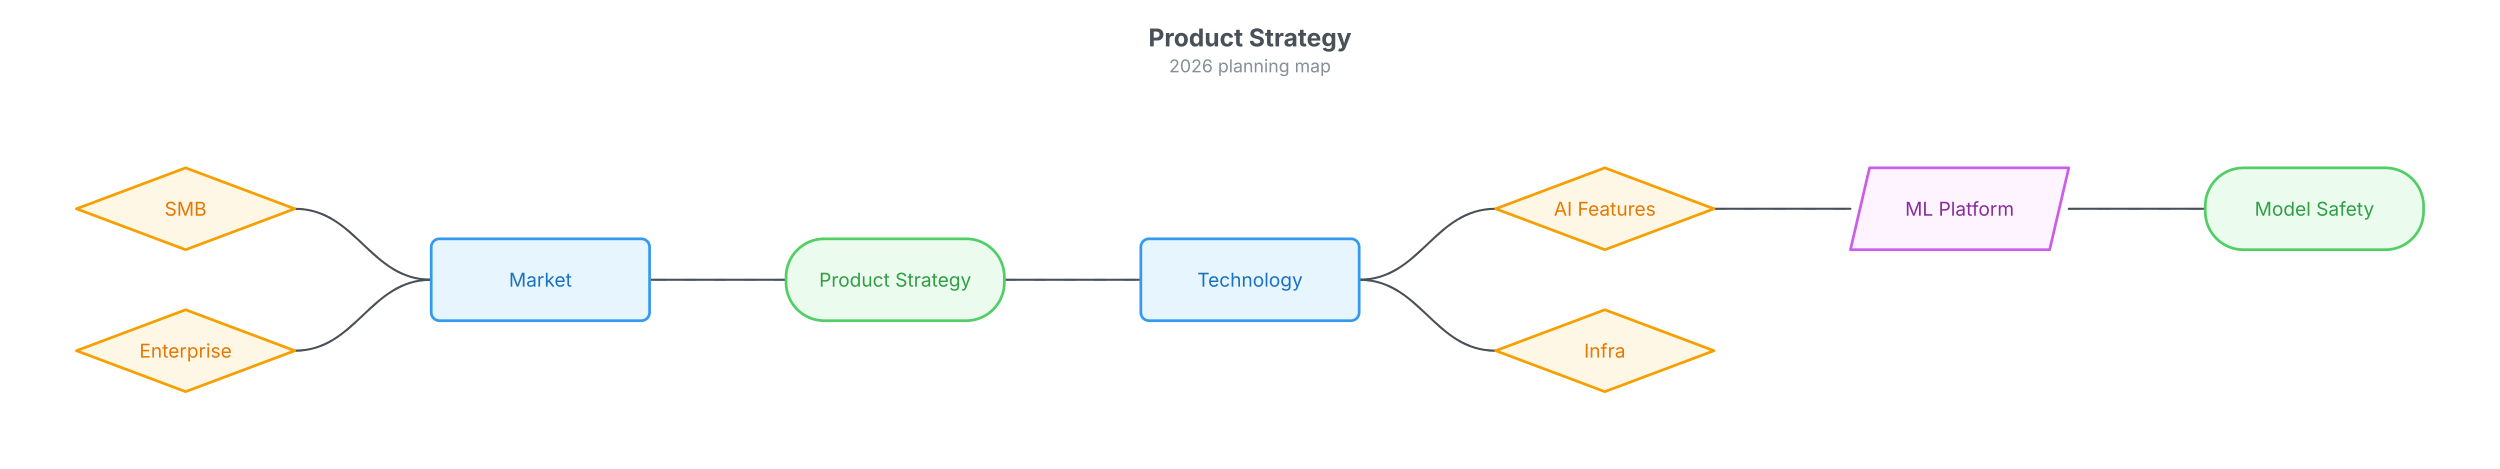
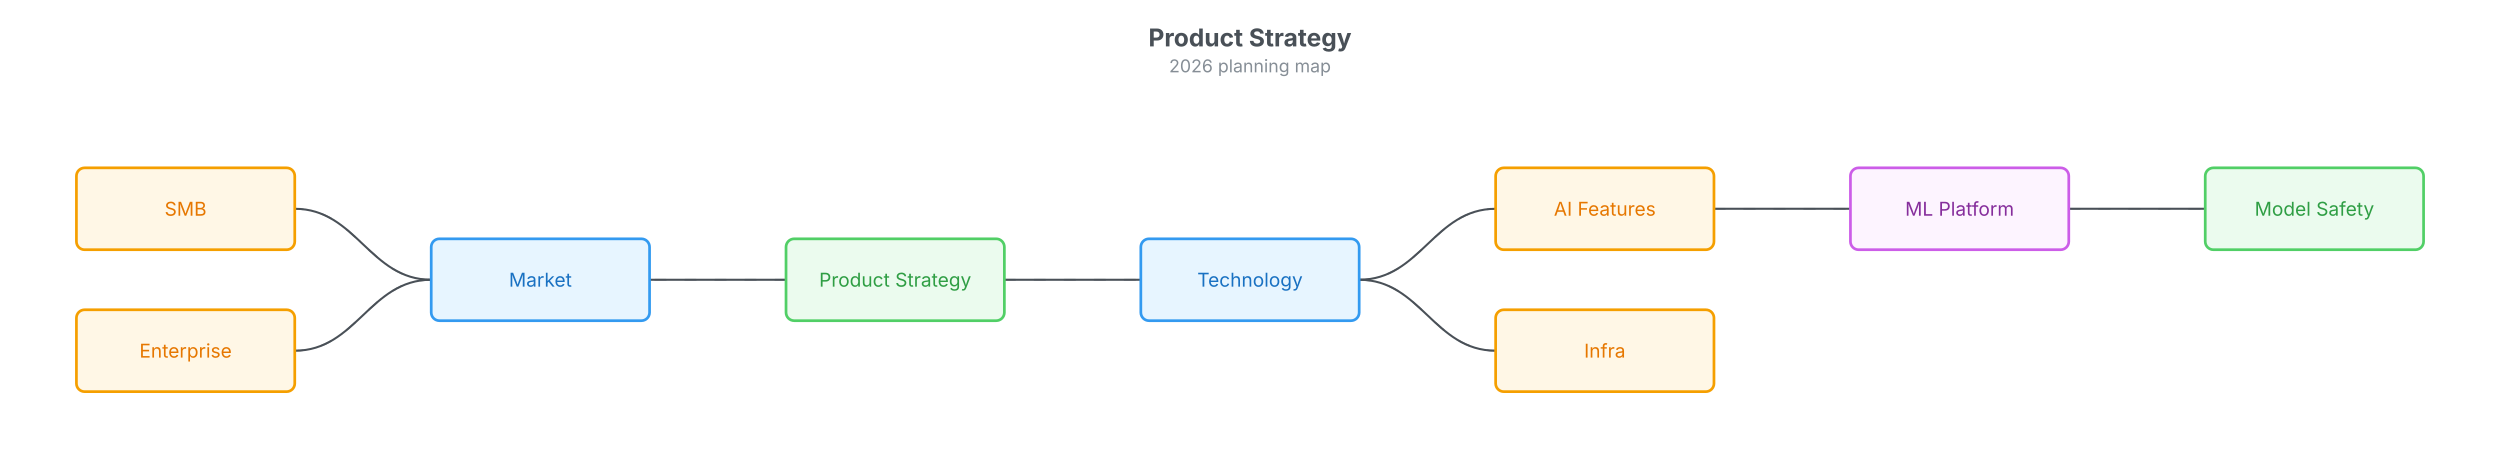
<svg xmlns="http://www.w3.org/2000/svg" width="1832" height="343" viewBox="-656 -153 1832 343">
  <text x="260" y="-119" text-anchor="middle" font-family="Inter, system-ui, -apple-system, sans-serif" font-size="18" font-weight="700" fill="#495057">Product Strategy</text>
  <text x="260" y="-100" text-anchor="middle" font-family="Inter, system-ui, -apple-system, sans-serif" font-size="13" fill="#868e96">2026 planning map</text>
  <g class="mindmap">
    <path d="M-80,52 C-125,52 -135,52 -180,52" fill="none" stroke="#495057" stroke-width="1.5" stroke-linecap="round" />
    <path d="M-80,52 C-125,52 -135,52 -180,52" fill="none" stroke="#495057" stroke-width="1.3" stroke-linecap="round" stroke-dasharray="8 14" opacity="0.55">
      <animate attributeName="stroke-dashoffset" from="0" to="-44" dur="2.2s" repeatCount="indefinite" />
    </path>
    <path d="M80,52 C125,52 135,52 180,52" fill="none" stroke="#495057" stroke-width="1.5" stroke-linecap="round" />
    <path d="M80,52 C125,52 135,52 180,52" fill="none" stroke="#495057" stroke-width="1.3" stroke-linecap="round" stroke-dasharray="8 14" opacity="0.55">
      <animate attributeName="stroke-dashoffset" from="0" to="-44" dur="2.2s" repeatCount="indefinite" />
    </path>
    <path d="M-340,52 C-385,52 -395,0 -440,0" fill="none" stroke="#495057" stroke-width="1.5" stroke-linecap="round" />
    <path d="M-340,52 C-385,52 -395,0 -440,0" fill="none" stroke="#495057" stroke-width="1.3" stroke-linecap="round" stroke-dasharray="8 14" opacity="0.55">
      <animate attributeName="stroke-dashoffset" from="0" to="-44" dur="2.2s" repeatCount="indefinite" />
    </path>
    <path d="M-340,52 C-385,52 -395,104 -440,104" fill="none" stroke="#495057" stroke-width="1.5" stroke-linecap="round" />
    <path d="M-340,52 C-385,52 -395,104 -440,104" fill="none" stroke="#495057" stroke-width="1.3" stroke-linecap="round" stroke-dasharray="8 14" opacity="0.55">
      <animate attributeName="stroke-dashoffset" from="0" to="-44" dur="2.2s" repeatCount="indefinite" />
    </path>
    <path d="M340,52 C385,52 395,0 440,0" fill="none" stroke="#495057" stroke-width="1.5" stroke-linecap="round" />
    <path d="M340,52 C385,52 395,0 440,0" fill="none" stroke="#495057" stroke-width="1.3" stroke-linecap="round" stroke-dasharray="8 14" opacity="0.55">
      <animate attributeName="stroke-dashoffset" from="0" to="-44" dur="2.2s" repeatCount="indefinite" />
    </path>
    <path d="M340,52 C385,52 395,104 440,104" fill="none" stroke="#495057" stroke-width="1.5" stroke-linecap="round" />
    <path d="M340,52 C385,52 395,104 440,104" fill="none" stroke="#495057" stroke-width="1.3" stroke-linecap="round" stroke-dasharray="8 14" opacity="0.55">
      <animate attributeName="stroke-dashoffset" from="0" to="-44" dur="2.2s" repeatCount="indefinite" />
    </path>
    <path d="M600,0 C645,0 655,0 700,0" fill="none" stroke="#495057" stroke-width="1.5" stroke-linecap="round" />
    <path d="M600,0 C645,0 655,0 700,0" fill="none" stroke="#495057" stroke-width="1.3" stroke-linecap="round" stroke-dasharray="8 14" opacity="0.55">
      <animate attributeName="stroke-dashoffset" from="0" to="-44" dur="2.2s" repeatCount="indefinite" />
    </path>
    <path d="M860,0 C905,0 915,0 960,0" fill="none" stroke="#495057" stroke-width="1.5" stroke-linecap="round" />
    <path d="M860,0 C905,0 915,0 960,0" fill="none" stroke="#495057" stroke-width="1.3" stroke-linecap="round" stroke-dasharray="8 14" opacity="0.55">
      <animate attributeName="stroke-dashoffset" from="0" to="-44" dur="2.2s" repeatCount="indefinite" />
    </path>
    <g class="node node-terminal" data-id="root">
-       <rect x="-80" y="22" width="160" height="60" rx="28" ry="28" fill="#ebfbee" stroke="#51cf66" stroke-width="2" />
+       <rect x="-80" y="22" width="160" height="60" rx="6" ry="6" fill="#ebfbee" stroke="#51cf66" stroke-width="2" />
      <text x="0" y="52" text-anchor="middle" dominant-baseline="middle" font-family="Inter, system-ui, -apple-system, sans-serif" font-size="14" fill="#2f9e44">Product Strategy</text>
    </g>
    <g class="node node-process" data-id="market">
      <rect x="-340" y="22" width="160" height="60" rx="6" ry="6" fill="#e7f5ff" stroke="#339af0" stroke-width="2" />
      <text x="-260" y="52" text-anchor="middle" dominant-baseline="middle" font-family="Inter, system-ui, -apple-system, sans-serif" font-size="14" fill="#1971c2">Market</text>
    </g>
    <g class="node node-process" data-id="tech">
      <rect x="180" y="22" width="160" height="60" rx="6" ry="6" fill="#e7f5ff" stroke="#339af0" stroke-width="2" />
      <text x="260" y="52" text-anchor="middle" dominant-baseline="middle" font-family="Inter, system-ui, -apple-system, sans-serif" font-size="14" fill="#1971c2">Technology</text>
    </g>
    <g class="node node-decision" data-id="smb">
-       <polygon points="-520,-30 -440,0 -520,30 -600,0" fill="#fff7e6" stroke="#f59f00" stroke-width="2" stroke-linejoin="round" />
+       <rect x="-600" y="-30" width="160" height="60" rx="6" ry="6" fill="#fff7e6" stroke="#f59f00" stroke-width="2" />
      <text x="-520" y="0" text-anchor="middle" dominant-baseline="middle" font-family="Inter, system-ui, -apple-system, sans-serif" font-size="14" fill="#e67700">SMB</text>
    </g>
    <g class="node node-decision" data-id="ent">
-       <polygon points="-520,74 -440,104 -520,134 -600,104" fill="#fff7e6" stroke="#f59f00" stroke-width="2" stroke-linejoin="round" />
+       <rect x="-600" y="74" width="160" height="60" rx="6" ry="6" fill="#fff7e6" stroke="#f59f00" stroke-width="2" />
      <text x="-520" y="104" text-anchor="middle" dominant-baseline="middle" font-family="Inter, system-ui, -apple-system, sans-serif" font-size="14" fill="#e67700">Enterprise</text>
    </g>
    <g class="node node-decision" data-id="ai">
-       <polygon points="520,-30 600,0 520,30 440,0" fill="#fff7e6" stroke="#f59f00" stroke-width="2" stroke-linejoin="round" />
+       <rect x="440" y="-30" width="160" height="60" rx="6" ry="6" fill="#fff7e6" stroke="#f59f00" stroke-width="2" />
      <text x="520" y="0" text-anchor="middle" dominant-baseline="middle" font-family="Inter, system-ui, -apple-system, sans-serif" font-size="14" fill="#e67700">AI Features</text>
    </g>
    <g class="node node-decision" data-id="infra">
-       <polygon points="520,74 600,104 520,134 440,104" fill="#fff7e6" stroke="#f59f00" stroke-width="2" stroke-linejoin="round" />
+       <rect x="440" y="74" width="160" height="60" rx="6" ry="6" fill="#fff7e6" stroke="#f59f00" stroke-width="2" />
      <text x="520" y="104" text-anchor="middle" dominant-baseline="middle" font-family="Inter, system-ui, -apple-system, sans-serif" font-size="14" fill="#e67700">Infra</text>
    </g>
    <g class="node node-io" data-id="ml">
-       <polygon points="714,-30 860,-30 846,30 700,30" fill="#fdf4ff" stroke="#cc5de8" stroke-width="2" stroke-linejoin="round" />
+       <rect x="700" y="-30" width="160" height="60" rx="6" ry="6" fill="#fdf4ff" stroke="#cc5de8" stroke-width="2" />
      <text x="780" y="0" text-anchor="middle" dominant-baseline="middle" font-family="Inter, system-ui, -apple-system, sans-serif" font-size="14" fill="#862e9c">ML Platform</text>
    </g>
    <g class="node node-terminal" data-id="safety">
-       <rect x="960" y="-30" width="160" height="60" rx="28" ry="28" fill="#ebfbee" stroke="#51cf66" stroke-width="2" />
+       <rect x="960" y="-30" width="160" height="60" rx="6" ry="6" fill="#ebfbee" stroke="#51cf66" stroke-width="2" />
      <text x="1040" y="0" text-anchor="middle" dominant-baseline="middle" font-family="Inter, system-ui, -apple-system, sans-serif" font-size="14" fill="#2f9e44">Model Safety</text>
    </g>
  </g>
</svg>
